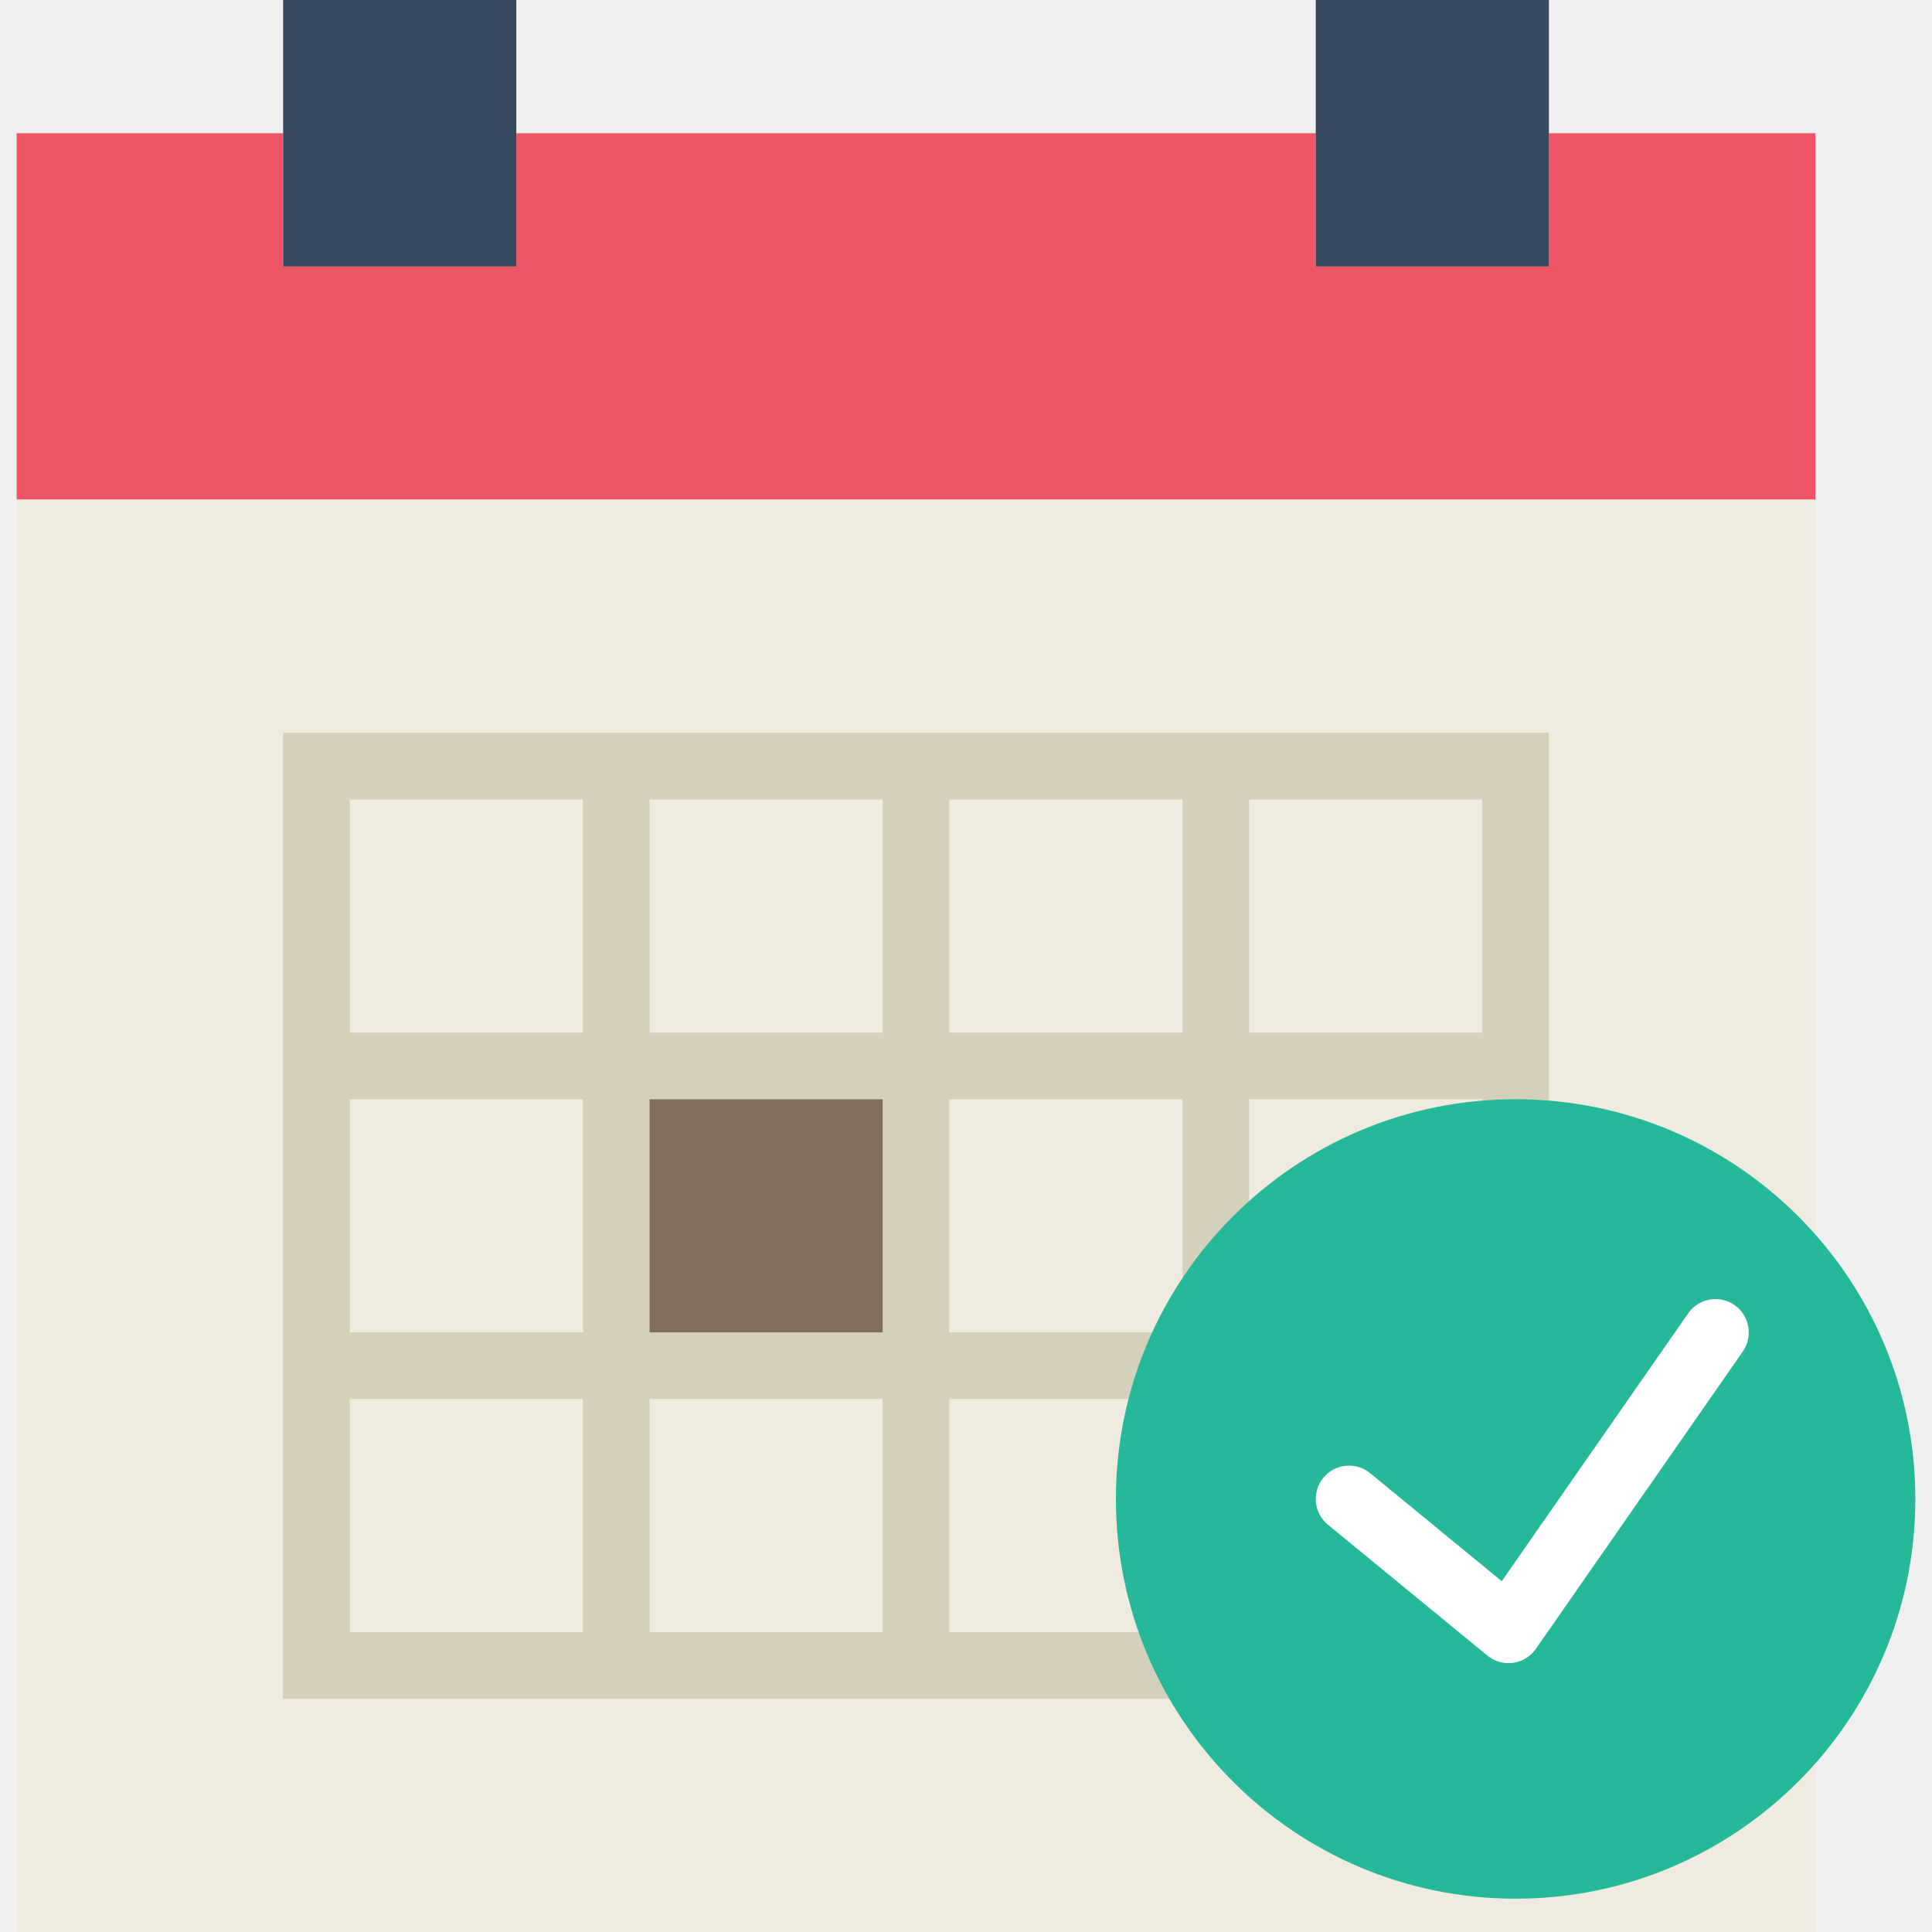
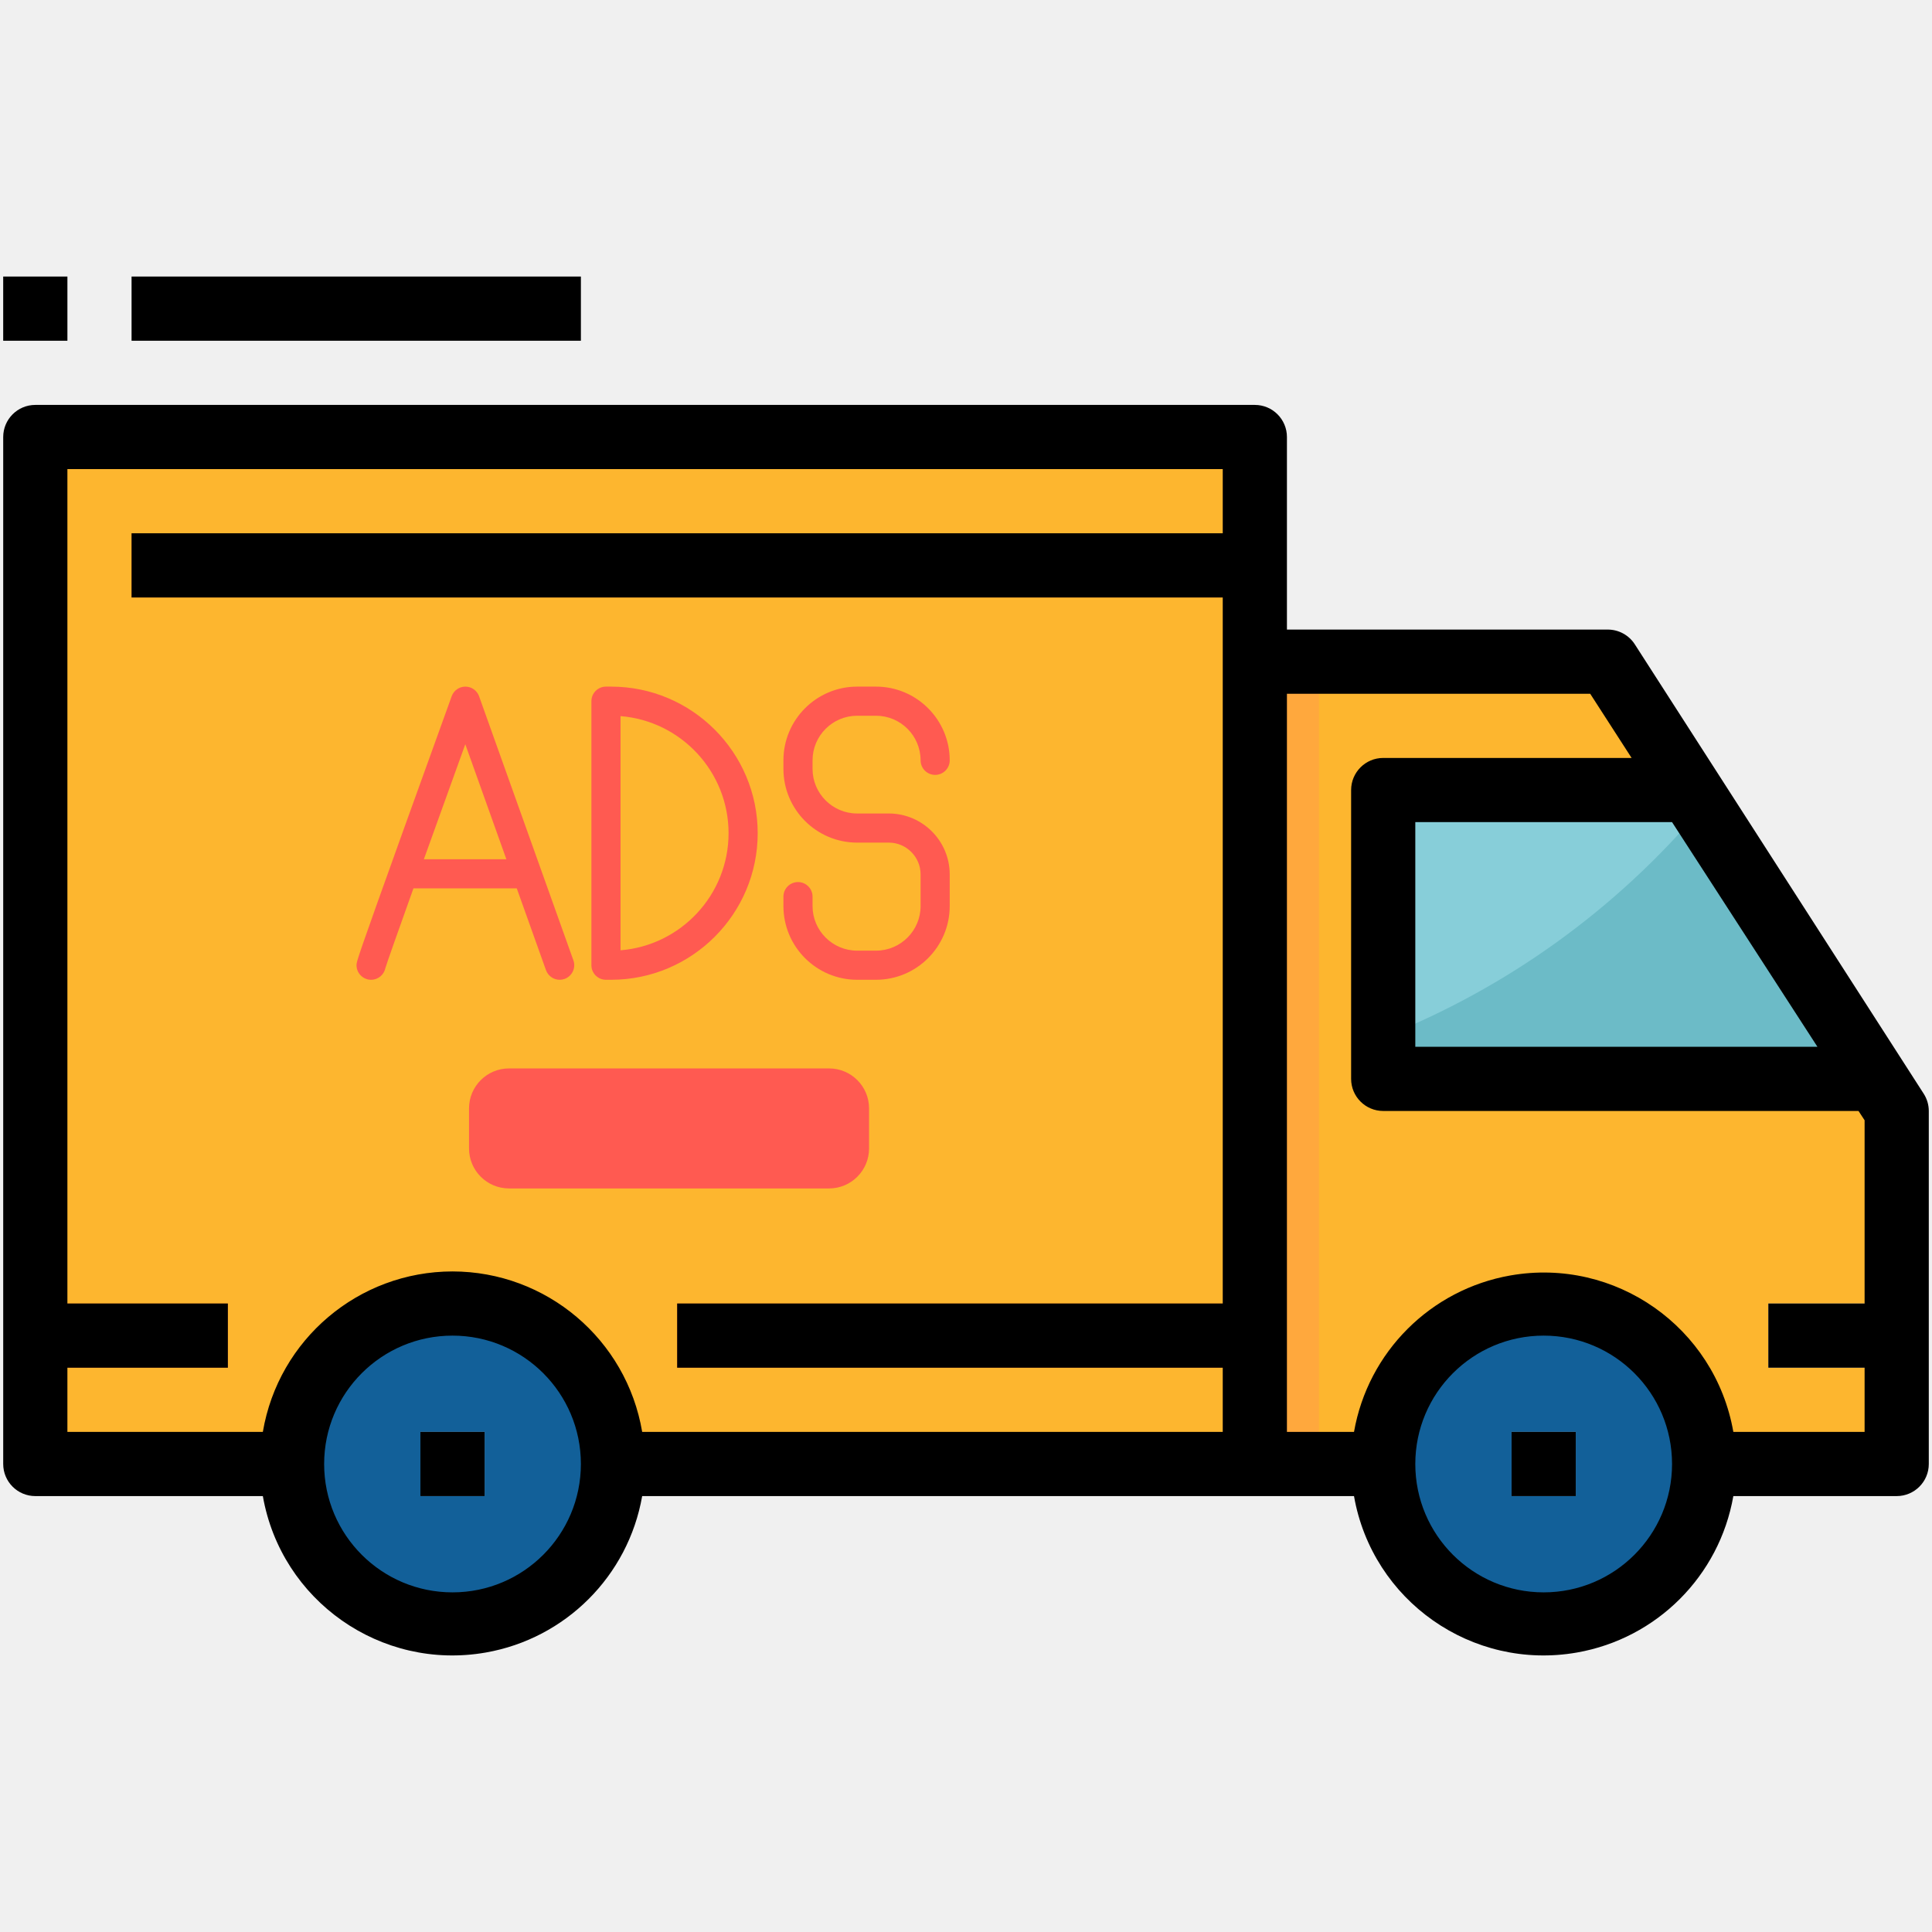
- <svg xmlns="http://www.w3.org/2000/svg" version="1.1" id="Capa_1" x="0px" y="0px" viewBox="0 0 58 58" style="enable-background:new 0 0 58 58;" xml:space="preserve">
+ <svg xmlns="http://www.w3.org/2000/svg" version="1.1" id="Capa_1" x="0px" y="0px" width="602px" height="602px" viewBox="0 0 602 602" enable-background="new 0 0 602 602" xml:space="preserve">
  <g>
    <g>
-       <polygon style="fill:#F05565;" points="46.5,4 46.5,8 39.5,8 39.5,4 15.5,4 15.5,8 8.5,8 8.5,4 0.5,4 0.5,15 54.5,15 54.5,4   " />
-       <polygon style="fill:#EFEBDE;" points="8.5,15 0.5,15 0.5,58 54.5,58 54.5,15 46.5,15 39.5,15 15.5,15   " />
-       <path style="fill:#D5D0BB;" d="M37.5,22h-2h-7h-2h-7h-2h-9v9v2v7v2v9h9h2h7h2h7h2h9v-9v-2v-7v-2v-9H37.5z M28.5,24h7v7h-7V24z     M35.5,40h-7v-7h7V40z M19.5,33h7v7h-7V33z M19.5,24h7v7h-7V24z M10.5,24h7v7h-7V24z M10.5,33h7v7h-7V33z M17.5,49h-7v-7h7V49z     M26.5,49h-7v-7h7V49z M35.5,49h-7v-7h7V49z M44.5,49h-7v-7h7V49z M44.5,40h-7v-7h7V40z M37.5,31v-7h7v7H37.5z" />
-       <rect x="8.5" style="fill:#36495E;" width="7" height="8" />
-       <rect x="39.5" style="fill:#36495E;" width="7" height="8" />
-       <rect x="19.5" y="33" style="fill:#7F6E5D;" width="7" height="7" />
+       <polyline fill="#FDB62F" points="531,456.172 591.001,456.172 591.001,346.172 501.001,206.171 391,206.171 391,456.172     431,456.172   " />
+       <polyline fill="#FDB62F" points="91,456.172 10.999,456.172 10.999,136.171 391,136.171 391,456.172 191,456.172   " />
    </g>
    <g>
-       <circle style="fill:#26B999;" cx="45.5" cy="45" r="12" />
-       <path style="fill:#FFFFFF;" d="M52.071,39.179c-0.455-0.316-1.077-0.204-1.392,0.25l-5.596,8.04l-3.949-3.242    c-0.426-0.351-1.057-0.288-1.407,0.139c-0.351,0.427-0.289,1.057,0.139,1.407l4.786,3.929c0.18,0.147,0.404,0.227,0.634,0.227    c0.045,0,0.091-0.003,0.137-0.009c0.276-0.039,0.524-0.19,0.684-0.419l6.214-8.929C52.636,40.118,52.524,39.495,52.071,39.179z" />
+       <rect x="10.999" y="406.171" fill="#F46B27" width="60" height="20.001" />
+       <rect x="211" y="406.171" fill="#F46B27" width="180" height="20.001" />
+     </g>
+     <rect x="551" y="406.171" fill="#DBDBDB" width="40" height="20.001" />
+     <rect x="40.999" y="166.171" fill="#F46B27" width="350.001" height="20" />
+     <g>
+       <circle fill="#126099" cx="141.001" cy="456.171" r="50" />
+       <circle fill="#126099" cx="481" cy="456.171" r="50" />
+     </g>
+     <g>
+       <rect x="131" y="446.171" fill="#DBDBDB" width="20" height="20.001" />
+       <rect x="471.001" y="446.171" fill="#DBDBDB" width="20" height="20.001" />
+       <rect x="40.999" y="86.171" fill="#DBDBDB" width="140.001" height="20" />
+       <rect x="1" y="86.171" fill="#DBDBDB" width="20" height="20" />
+     </g>
+     <polygon fill="#87CED9" points="526.7,246.172 431,246.172 431,336.172 584.6,336.172  " />
+     <rect x="391" y="206.171" fill="#FFA83D" width="20.001" height="250" />
+     <path fill="#6CBBC7" d="M584.6,336.172l-54.299-84.5C503.61,283.341,469.499,307.9,431,323.17v13h153.6V336.172z" />
+     <path d="M509.4,200.771c-1.84-2.861-5-4.59-8.399-4.6h-100v-60c0-5.52-4.48-10-10-10H10.999c-5.52,0-9.999,4.48-9.999,10v320   c0,5.52,4.479,10,9.999,10h70.9c5.72,32.64,36.81,54.46,69.45,48.749c24.889-4.36,44.389-23.849,48.749-48.749h221.801   c5.72,32.64,36.81,54.46,69.45,48.749c24.89-4.36,44.389-23.849,48.749-48.749H591c5.52,0,10-4.48,10-10v-110   c0-1.921-0.562-3.79-1.601-5.4L509.4,200.771z M521,256.171l45.3,69.999H441v-69.999H521L521,256.171z M141.001,496.171   c-22.091,0-40-17.909-40-39.999s17.909-40,40-40c22.089,0,39.999,17.91,39.999,40S163.09,496.171,141.001,496.171z    M141.001,396.171c-29.262,0.031-54.221,21.15-59.101,50.002H21v-20.001h50v-20.001H21v-260h360v20H40.999v20h340v220H211v20.001   h170v20H200.101C195.22,417.331,170.26,396.201,141.001,396.171z M481,496.171c-22.09,0-40-17.909-40-39.999s17.91-40,40-40   c22.091,0,40,17.91,40,40S503.091,496.171,481,496.171z M540.101,446.171c-5.72-32.641-36.81-54.46-69.45-48.75   c-24.89,4.36-44.39,23.851-48.75,48.75H401V216.172h94.5l12.899,20H431c-5.52,0-9.999,4.48-9.999,10v90c0,5.519,4.479,10,9.999,10   h148.101l1.899,2.9v57.099h-30v20.001h30v20L540.101,446.171L540.101,446.171z" />
+     <rect x="131" y="446.171" width="20" height="20.001" />
+     <rect x="471.001" y="446.171" width="20" height="20.001" />
+     <rect x="40.999" y="86.171" width="140.001" height="20" />
+     <rect x="1" y="86.171" width="20" height="20" />
+     <path fill="#FF5A51" d="M146.145,357.845V345.38c0-6.885,5.581-12.467,12.465-12.467h99.722c6.884,0,12.465,5.582,12.465,12.467   v12.465c0,6.884-5.581,12.466-12.465,12.466h-99.722C151.725,370.31,146.145,364.729,146.145,357.845z" />
+     <g>
+       <path fill="#FF5A51" d="M149.283,216.958c-0.643-1.801-2.35-3.007-4.263-3.011c-0.004,0-0.006,0-0.01,0    c-1.91,0-3.617,1.197-4.267,2.994c-0.074,0.203-7.429,20.528-14.69,40.727c-14.948,41.582-14.953,41.951-14.962,43.047    c-0.021,2.504,1.991,4.554,4.498,4.577c0.014,0,0.026,0,0.04,0c2.182,0,4.009-1.543,4.44-3.604    c0.497-1.68,4.017-11.63,8.758-24.88h32.195l9.098,25.472c0.662,1.854,2.409,3.012,4.272,3.012c0.506,0,1.022-0.085,1.525-0.266    c2.36-0.843,3.591-3.438,2.748-5.798L149.283,216.958z M132.079,267.733c4.083-11.377,8.678-24.128,12.905-35.832l12.796,35.832    H132.079z" />
+       <path fill="#FF5A51" d="M190.419,213.947h-1.603c-2.505,0-4.538,2.032-4.538,4.538v82.271c0,2.505,2.033,4.536,4.538,4.536h1.603    c25.185,0,45.673-20.488,45.673-45.672C236.092,234.436,215.604,213.947,190.419,213.947z M193.354,296.101v-72.962    c18.813,1.5,33.663,17.289,33.663,36.481S212.167,294.601,193.354,296.101z" />
+       <path fill="#FF5A51" d="M276.938,253.479h-9.857c-7.661,0-13.894-6.232-13.894-13.893v-2.671c0-7.66,6.232-13.894,13.894-13.894    h5.876c7.661,0,13.895,6.233,13.895,13.894c0,2.506,2.03,4.538,4.537,4.538c2.506,0,4.537-2.032,4.537-4.538    c0-12.664-10.304-22.968-22.969-22.968h-5.876c-12.665,0-22.969,10.304-22.969,22.968v2.671c0,12.665,10.304,22.968,22.969,22.968    h9.857c5.466,0,9.913,4.447,9.913,9.913v9.856c0,7.661-6.233,13.894-13.895,13.894h-5.876c-7.661,0-13.894-6.232-13.894-13.894    v-2.938c0-2.505-2.03-4.537-4.538-4.537c-2.506,0-4.537,2.032-4.537,4.537v2.938c0,12.666,10.304,22.968,22.969,22.968h5.876    c12.665,0,22.969-10.302,22.969-22.968v-9.856C295.925,261.997,287.407,253.479,276.938,253.479z" />
    </g>
  </g>
-   <g>
- </g>
-   <g>
- </g>
-   <g>
- </g>
-   <g>
- </g>
-   <g>
- </g>
-   <g>
- </g>
-   <g>
- </g>
-   <g>
- </g>
-   <g>
- </g>
-   <g>
- </g>
-   <g>
- </g>
-   <g>
- </g>
-   <g>
- </g>
-   <g>
- </g>
-   <g>
- </g>
</svg>
